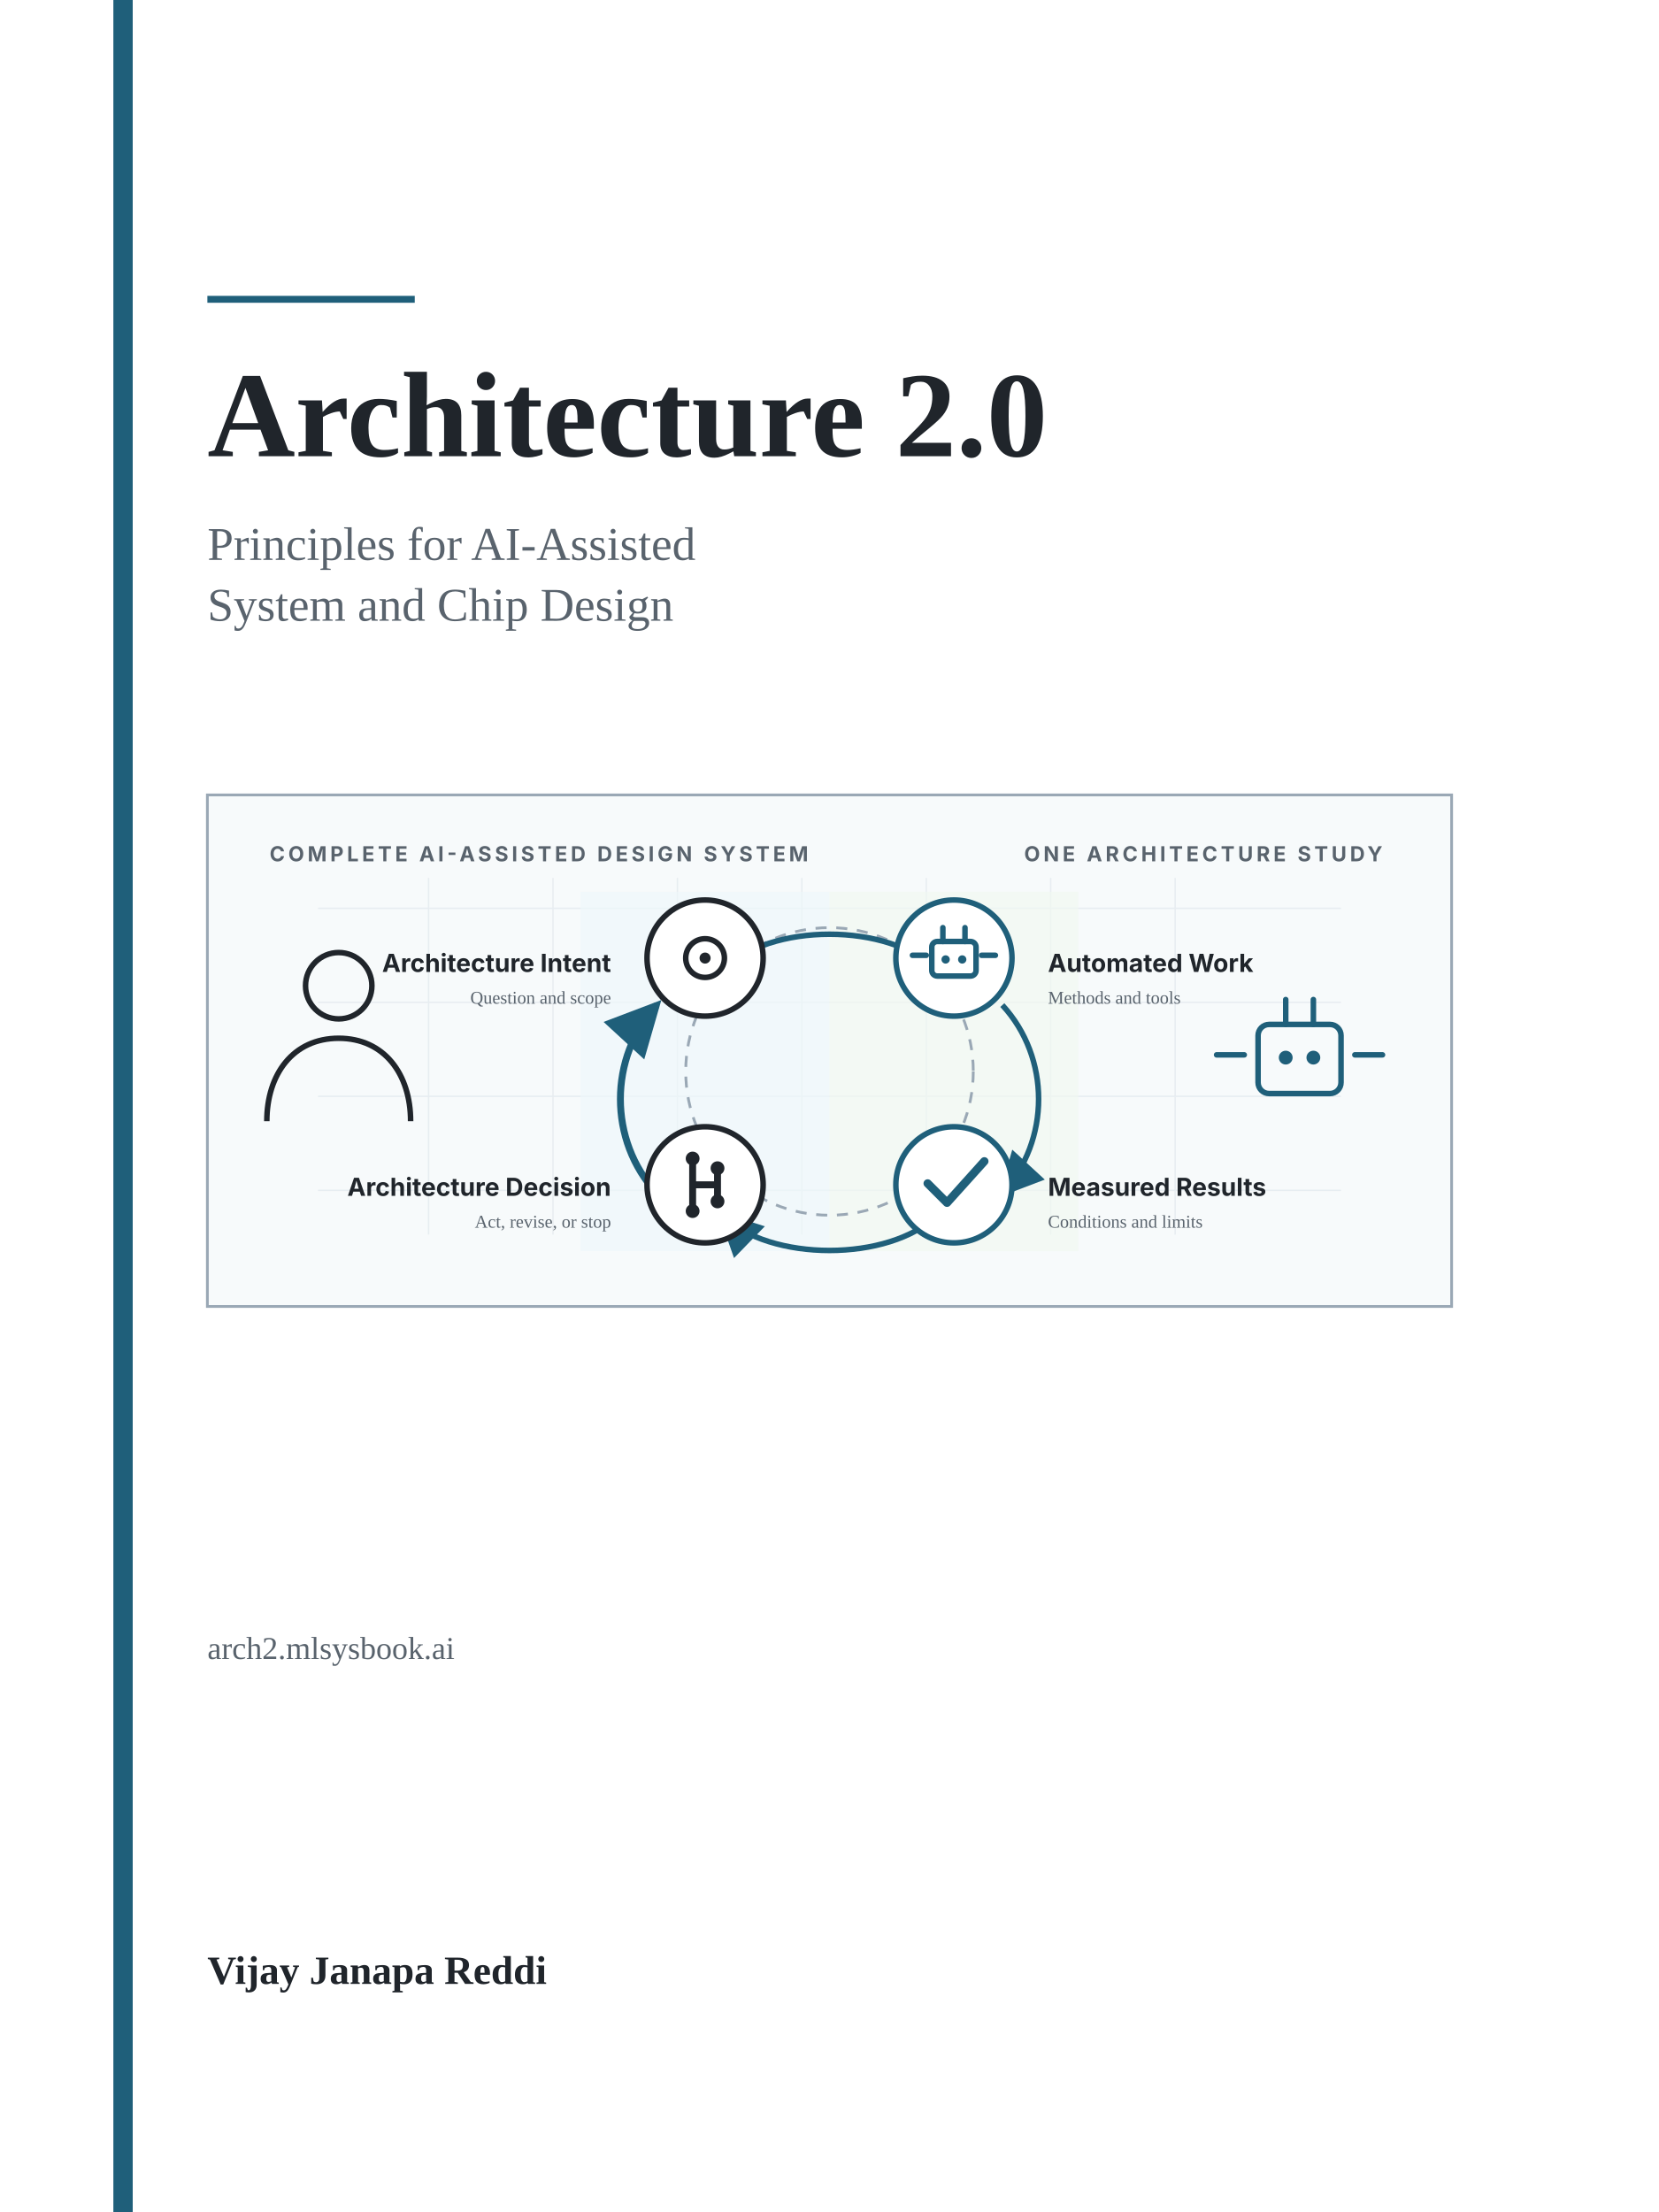
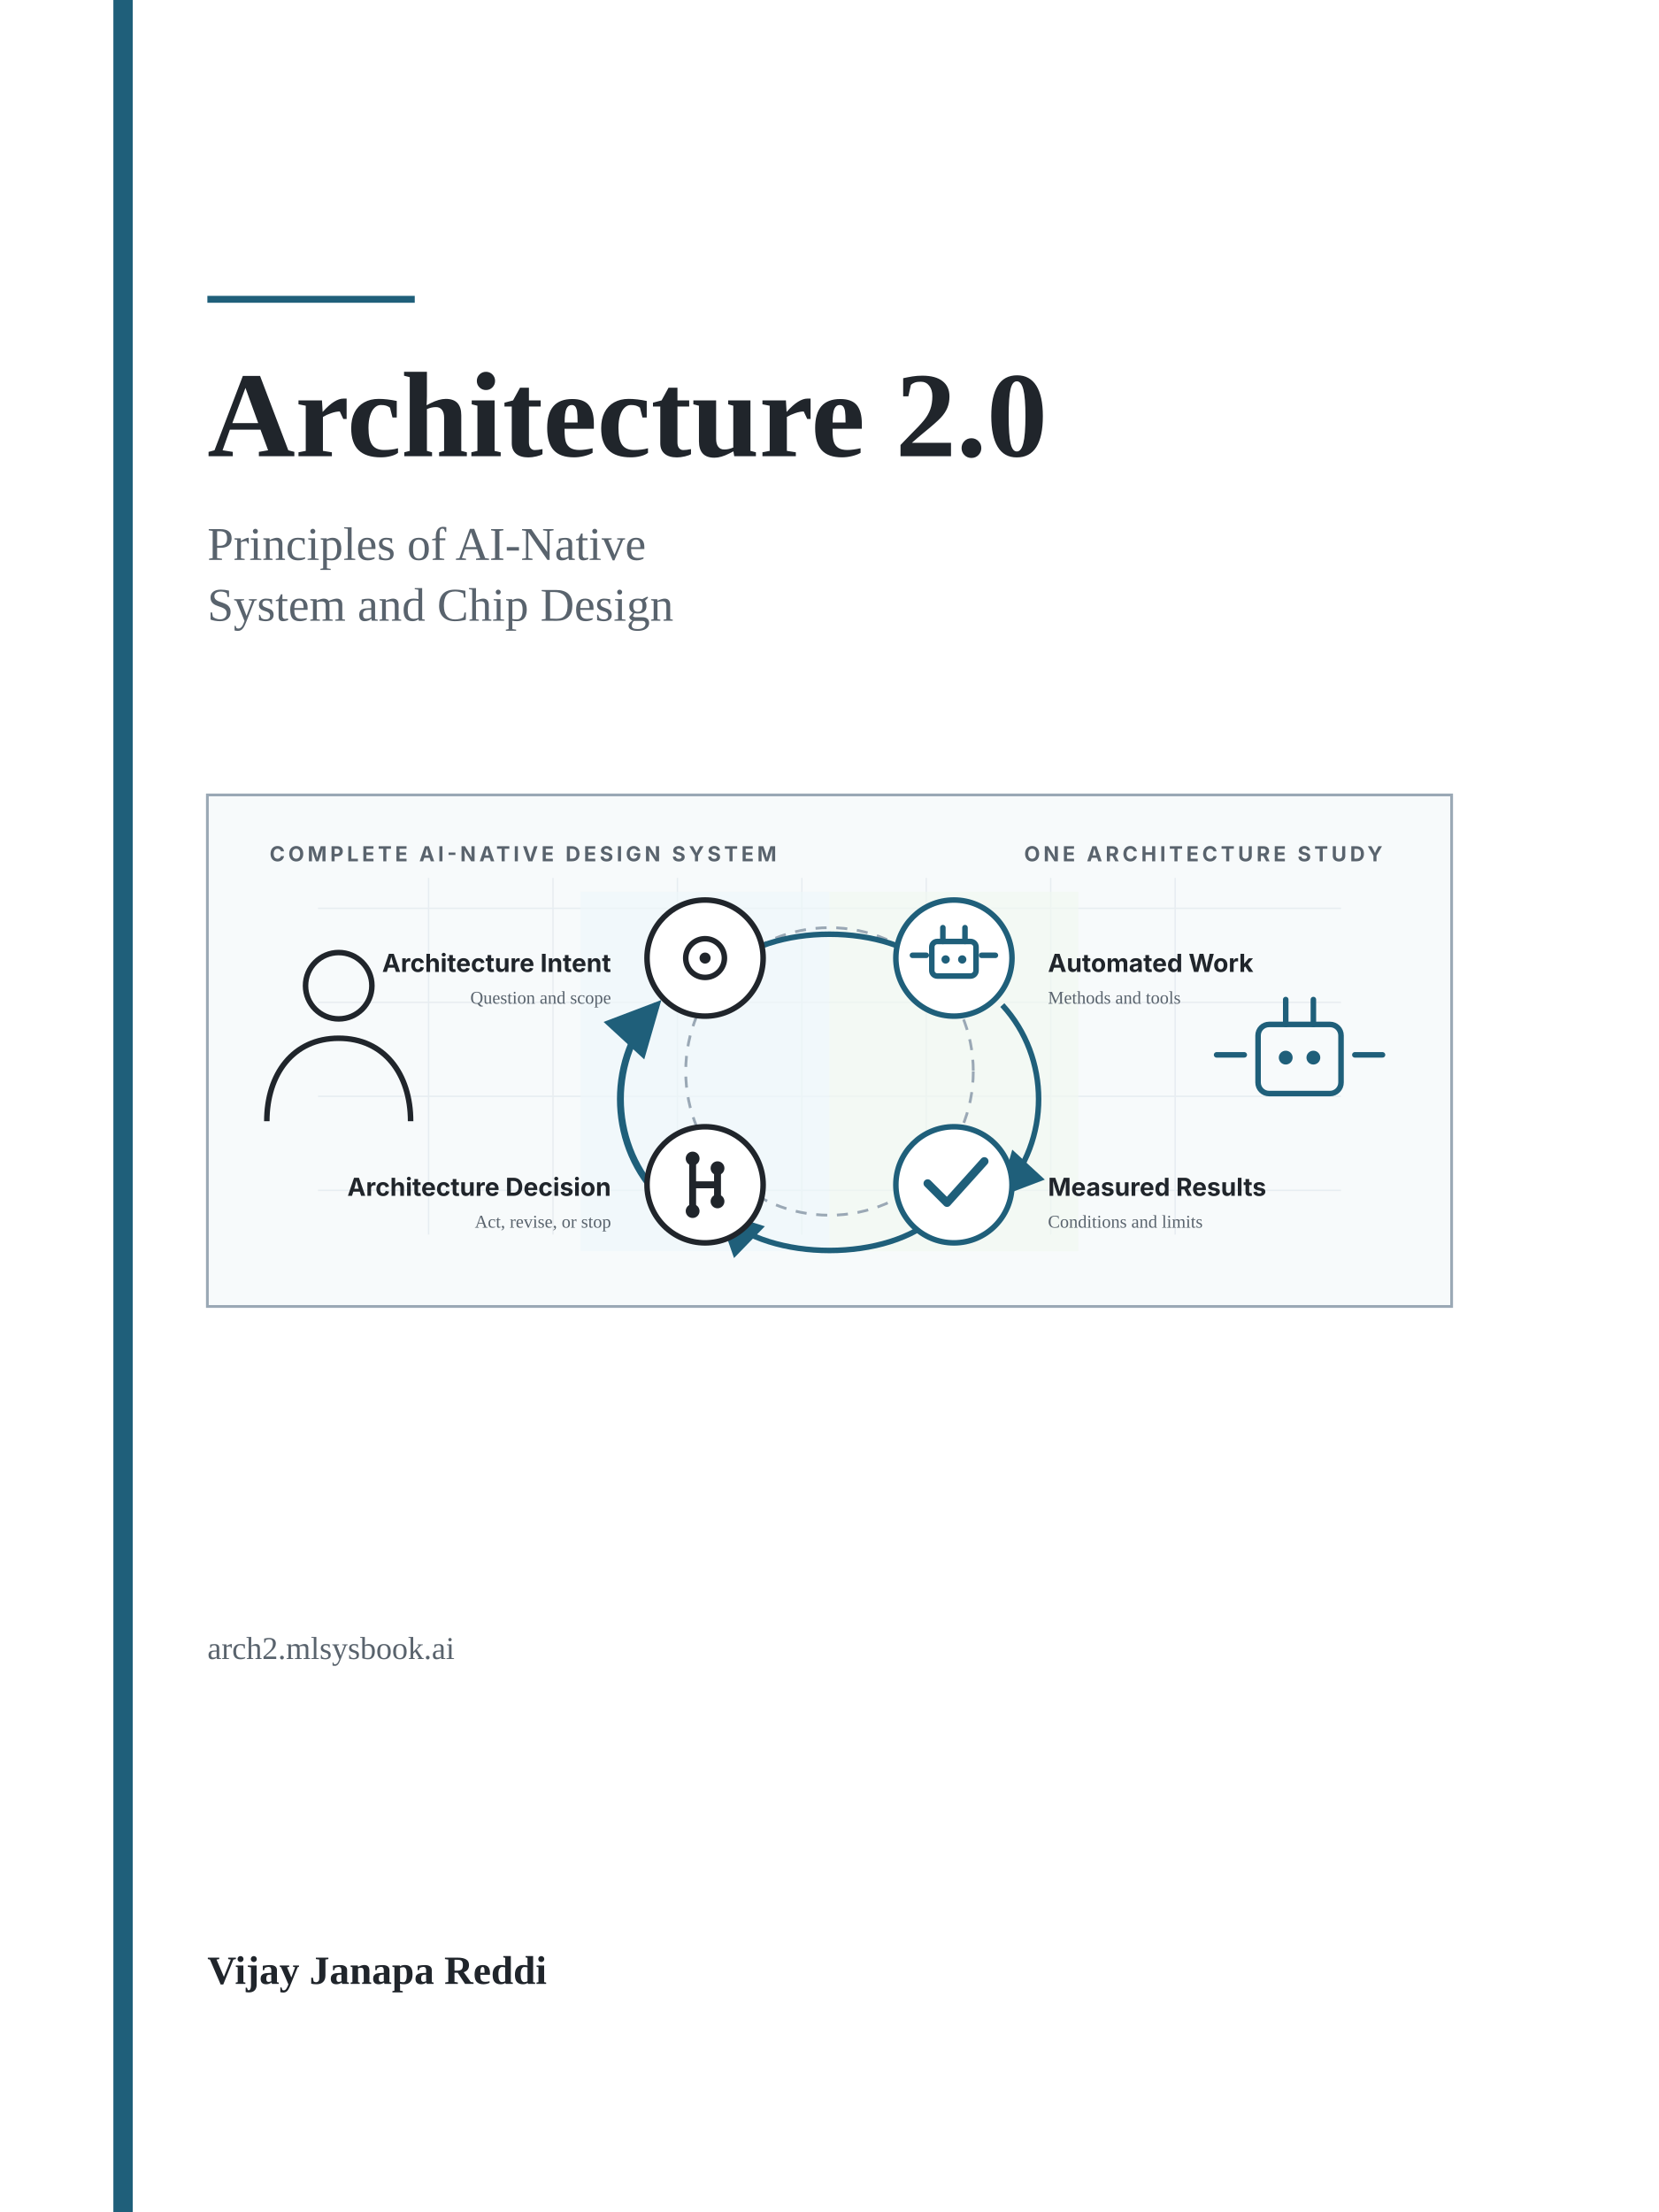
<svg xmlns="http://www.w3.org/2000/svg" viewBox="0 0 1200 1600" role="img" aria-labelledby="title desc">
  <defs>
    <style>
      .serif { font-family: Georgia, "Times New Roman", serif; }
      .sans { font-family: Inter, -apple-system, BlinkMacSystemFont, "Segoe UI", sans-serif; }
      .title { fill: #20252B; font-weight: 700; }
      .muted { fill: #59636D; }
      .blue { fill: #1F5F7A; }
      .blue-stroke { stroke: #1F5F7A; }
      .ink-stroke { stroke: #20252B; }
      .panel-stroke { stroke: #9AA8B5; }
      .grid { stroke: #E2E8ED; }
      .smallcaps { letter-spacing: 2.4px; font-weight: 700; }
    </style>
  </defs>
  <rect width="1200" height="1600" fill="#FFFFFF" />
  <rect x="82" y="0" width="14" height="1600" fill="#1F5F7A" />
  <rect x="150" y="214" width="150" height="5" fill="#1F5F7A" />
  <text x="150" y="330" class="serif title" font-size="88">Architecture 2.0</text>
-   <text x="150" y="405" class="serif muted" font-size="34">Principles for AI-Assisted</text>
+   <text x="150" y="405" class="serif muted" font-size="34">Principles of AI-Native</text>
  <text x="150" y="449" class="serif muted" font-size="34">System and Chip Design</text>
  <g transform="translate(150 575)">
    <rect x="0" y="0" width="900" height="370" rx="0" fill="#F7FAFB" stroke="#9AA8B5" stroke-width="2" />
    <g opacity="0.75">
      <path class="grid" d="M80 82H820M80 150H820M80 218H820M80 286H820" stroke-width="1" />
      <path class="grid" d="M160 60V318M250 60V318M340 60V318M430 60V318M520 60V318M610 60V318M700 60V318" stroke-width="1" />
    </g>
-     <text x="45" y="48" class="sans muted smallcaps" font-size="15">COMPLETE AI-ASSISTED DESIGN SYSTEM</text>
+     <text x="45" y="48" class="sans muted smallcaps" font-size="15">COMPLETE AI-NATIVE DESIGN SYSTEM</text>
    <text x="850" y="48" class="sans muted smallcaps" font-size="15" text-anchor="end">ONE ARCHITECTURE STUDY</text>
    <path d="M270 70H450V330H270Z" fill="#EEF7FB" opacity="0.64" />
    <path d="M450 70H630V330H450Z" fill="#F1F8F0" opacity="0.62" />
    <circle cx="450" cy="200" r="104" fill="none" stroke="#9AA8B5" stroke-width="2" stroke-dasharray="8 7" />
    <path d="M372 127C407 92 493 92 528 127" fill="none" stroke="#1F5F7A" stroke-width="4" marker-end="url(#arrow)" />
    <path d="M575 152C610 190 610 250 575 288" fill="none" stroke="#1F5F7A" stroke-width="4" marker-end="url(#arrow)" />
    <path d="M528 304C493 338 407 338 372 304" fill="none" stroke="#1F5F7A" stroke-width="4" marker-end="url(#arrow)" />
    <path d="M325 288C290 250 290 190 325 152" fill="none" stroke="#1F5F7A" stroke-width="5" marker-end="url(#arrow)" />
    <defs>
      <marker id="arrow" markerWidth="8" markerHeight="8" refX="7" refY="4" orient="auto">
        <path d="M0 0L8 4L0 8Z" fill="#1F5F7A" />
      </marker>
    </defs>
    <g>
      <circle cx="360" cy="118" r="42" fill="#FFFFFF" stroke="#20252B" stroke-width="4" />
      <circle cx="360" cy="118" r="14" fill="none" stroke="#20252B" stroke-width="4" />
      <circle cx="360" cy="118" r="4" fill="#20252B" />
      <text x="292" y="128" class="sans title" font-size="18" text-anchor="end">Architecture Intent</text>
      <text x="292" y="151" class="serif muted" font-size="13" text-anchor="end">Question and scope</text>
    </g>
    <g>
      <circle cx="540" cy="118" r="42" fill="#FFFFFF" stroke="#1F5F7A" stroke-width="4" />
      <rect x="524" y="106" width="32" height="25" rx="4" fill="none" stroke="#1F5F7A" stroke-width="4" />
      <path d="M532 106V96M548 106V96M520 116H510M560 116H570" stroke="#1F5F7A" stroke-width="4" stroke-linecap="round" />
      <circle cx="534" cy="119" r="3" fill="#1F5F7A" />
      <circle cx="546" cy="119" r="3" fill="#1F5F7A" />
      <text x="608" y="128" class="sans title" font-size="18">Automated Work</text>
      <text x="608" y="151" class="serif muted" font-size="13">Methods and tools</text>
    </g>
    <g>
      <circle cx="540" cy="282" r="42" fill="#FFFFFF" stroke="#1F5F7A" stroke-width="4" />
      <path d="M521 281L535 295L562 265" fill="none" stroke="#1F5F7A" stroke-width="6" stroke-linecap="round" stroke-linejoin="round" />
      <text x="608" y="290" class="sans title" font-size="18">Measured Results</text>
      <text x="608" y="313" class="serif muted" font-size="13">Conditions and limits</text>
    </g>
    <g>
      <circle cx="360" cy="282" r="42" fill="#FFFFFF" stroke="#20252B" stroke-width="4" />
      <path d="M351 263V301M351 282H369M369 270V294" fill="none" stroke="#20252B" stroke-width="5" stroke-linecap="round" />
      <circle cx="351" cy="263" r="5" fill="#20252B" />
      <circle cx="351" cy="301" r="5" fill="#20252B" />
      <circle cx="369" cy="270" r="5" fill="#20252B" />
      <circle cx="369" cy="294" r="5" fill="#20252B" />
      <text x="292" y="290" class="sans title" font-size="18" text-anchor="end">Architecture Decision</text>
      <text x="292" y="313" class="serif muted" font-size="13" text-anchor="end">Act, revise, or stop</text>
    </g>
    <path d="M43 236c0-34 19-60 52-60s52 26 52 60" fill="none" stroke="#20252B" stroke-width="4" />
    <circle cx="95" cy="138" r="24" fill="none" stroke="#20252B" stroke-width="4" />
    <rect x="760" y="166" width="60" height="50" rx="8" fill="none" stroke="#1F5F7A" stroke-width="4" />
    <path d="M780 166V148M800 166V148M750 188H730M830 188H850" stroke="#1F5F7A" stroke-width="4" stroke-linecap="round" />
    <circle cx="780" cy="190" r="5" fill="#1F5F7A" />
    <circle cx="800" cy="190" r="5" fill="#1F5F7A" />
  </g>
  <text x="150" y="1200" class="serif muted" font-size="23">arch2.mlsysbook.ai</text>
  <text x="150" y="1435" class="serif title" font-size="29">Vijay Janapa Reddi</text>
</svg>
